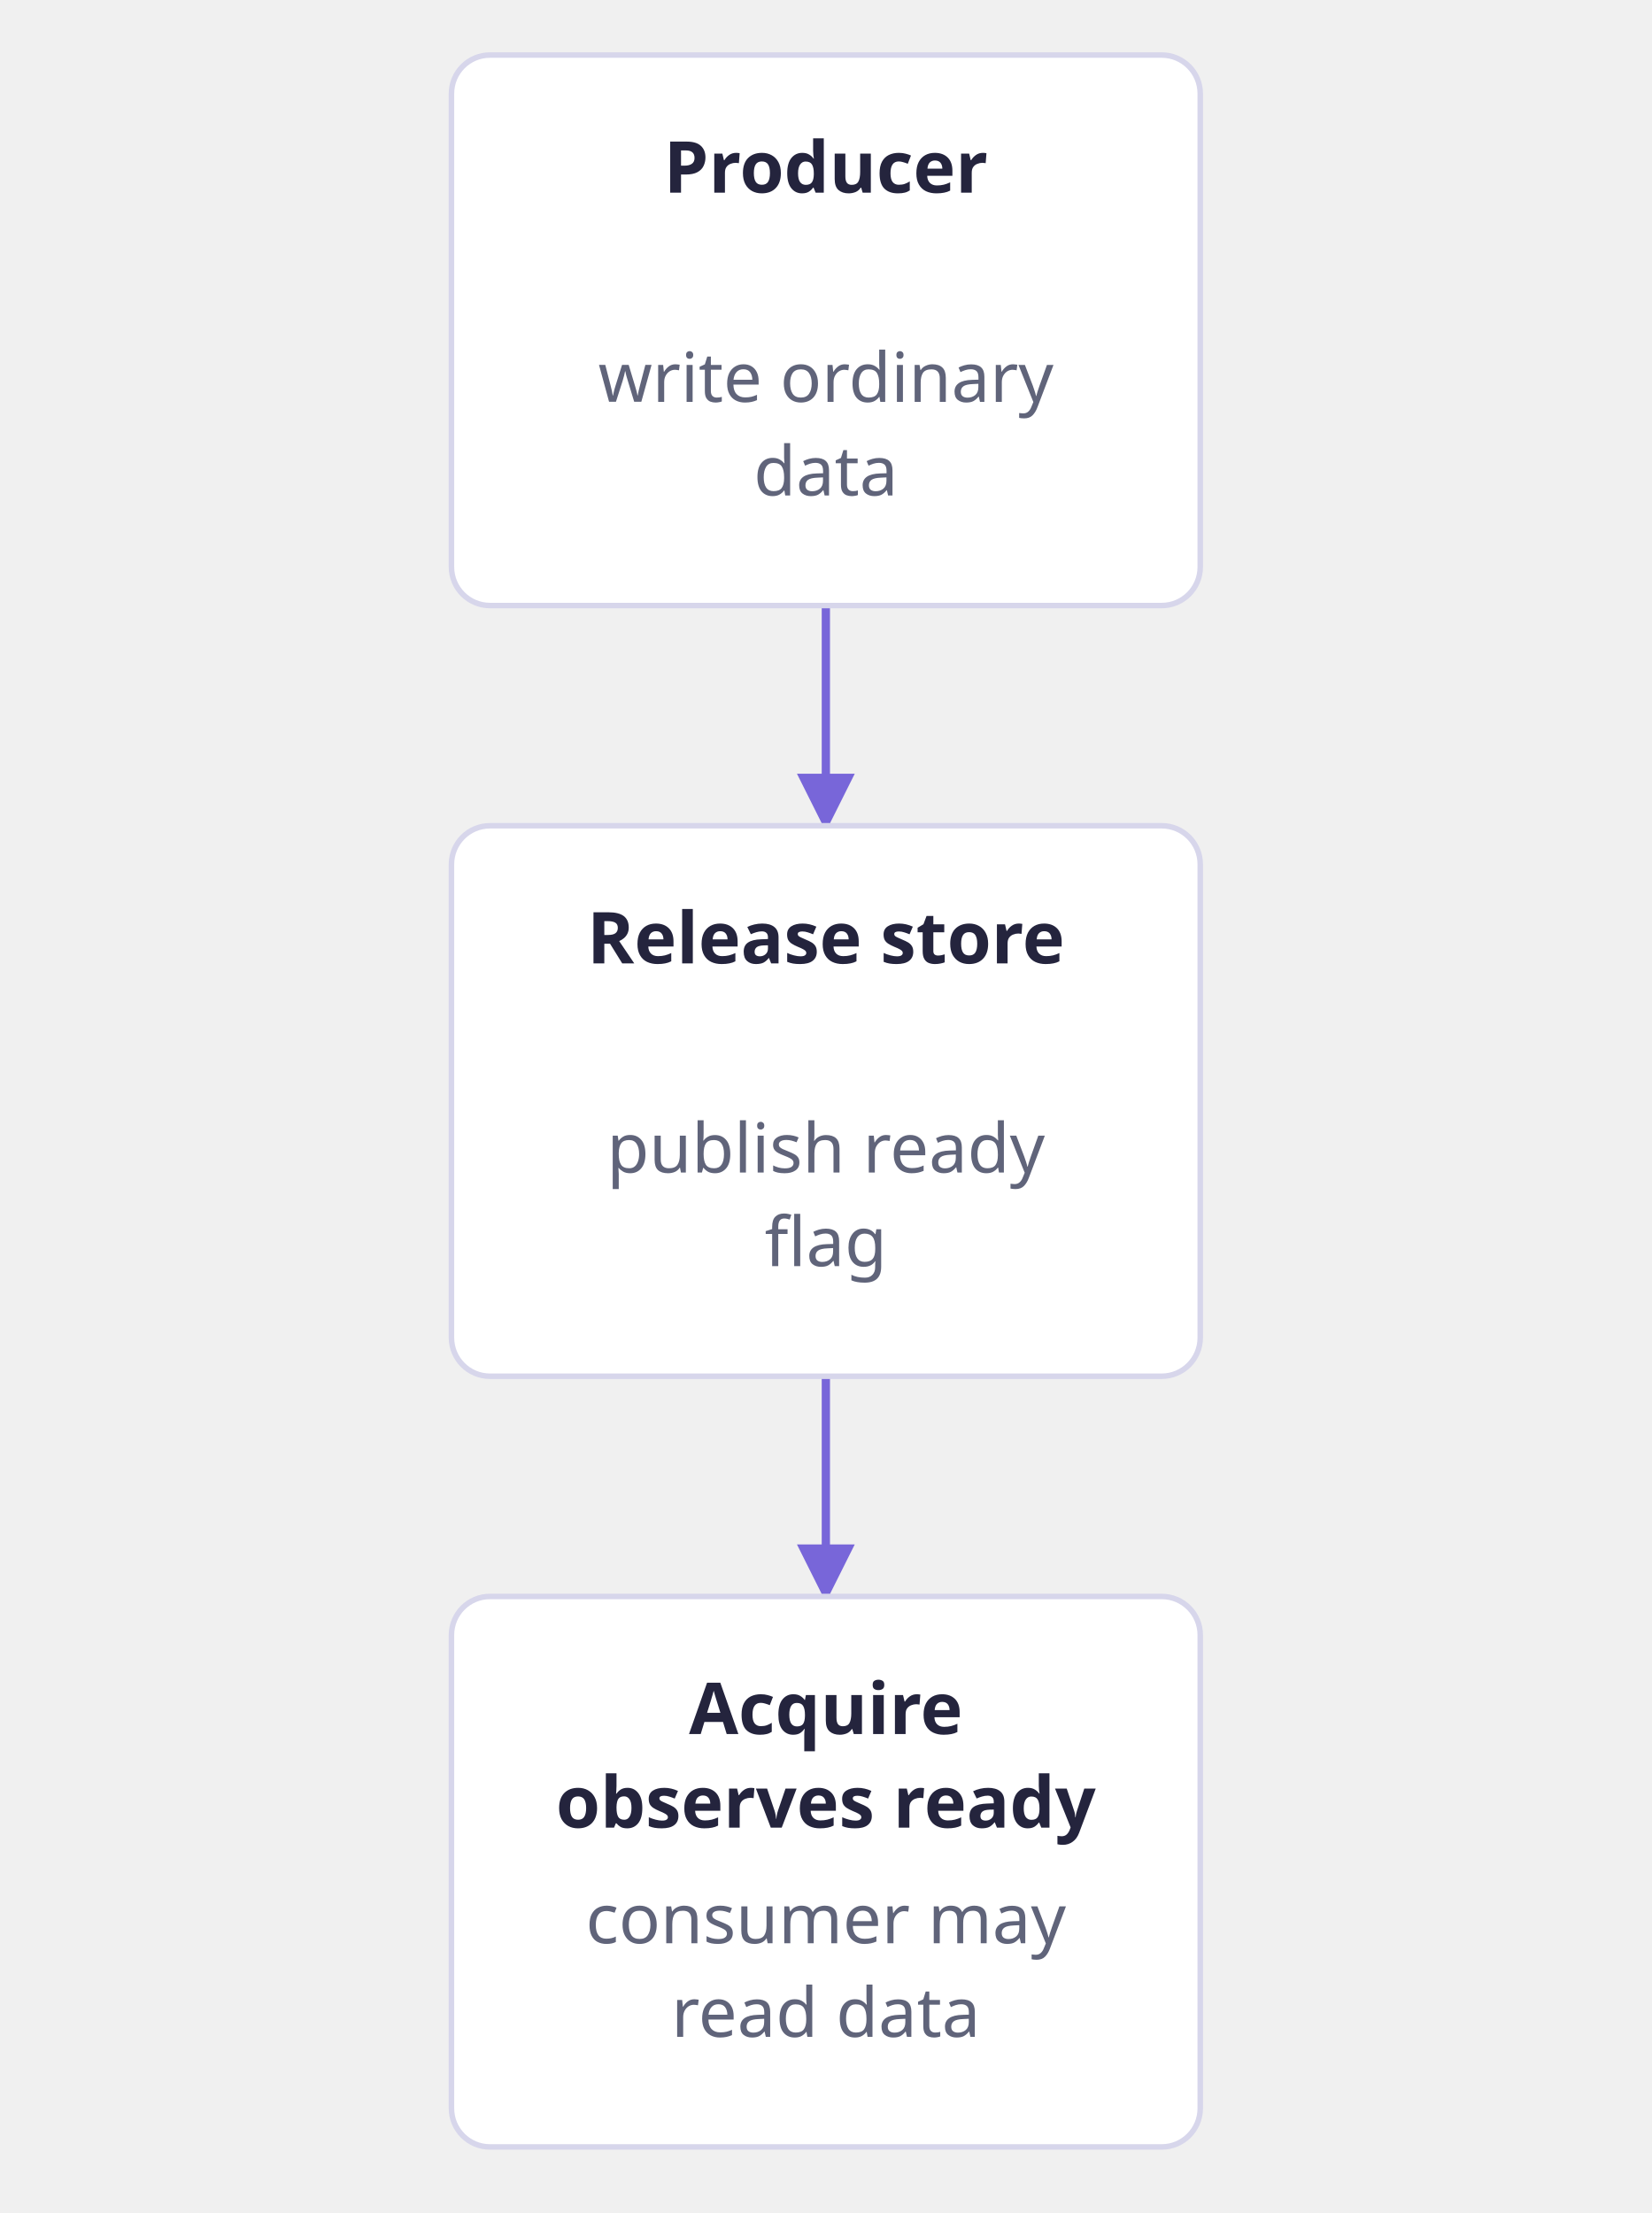
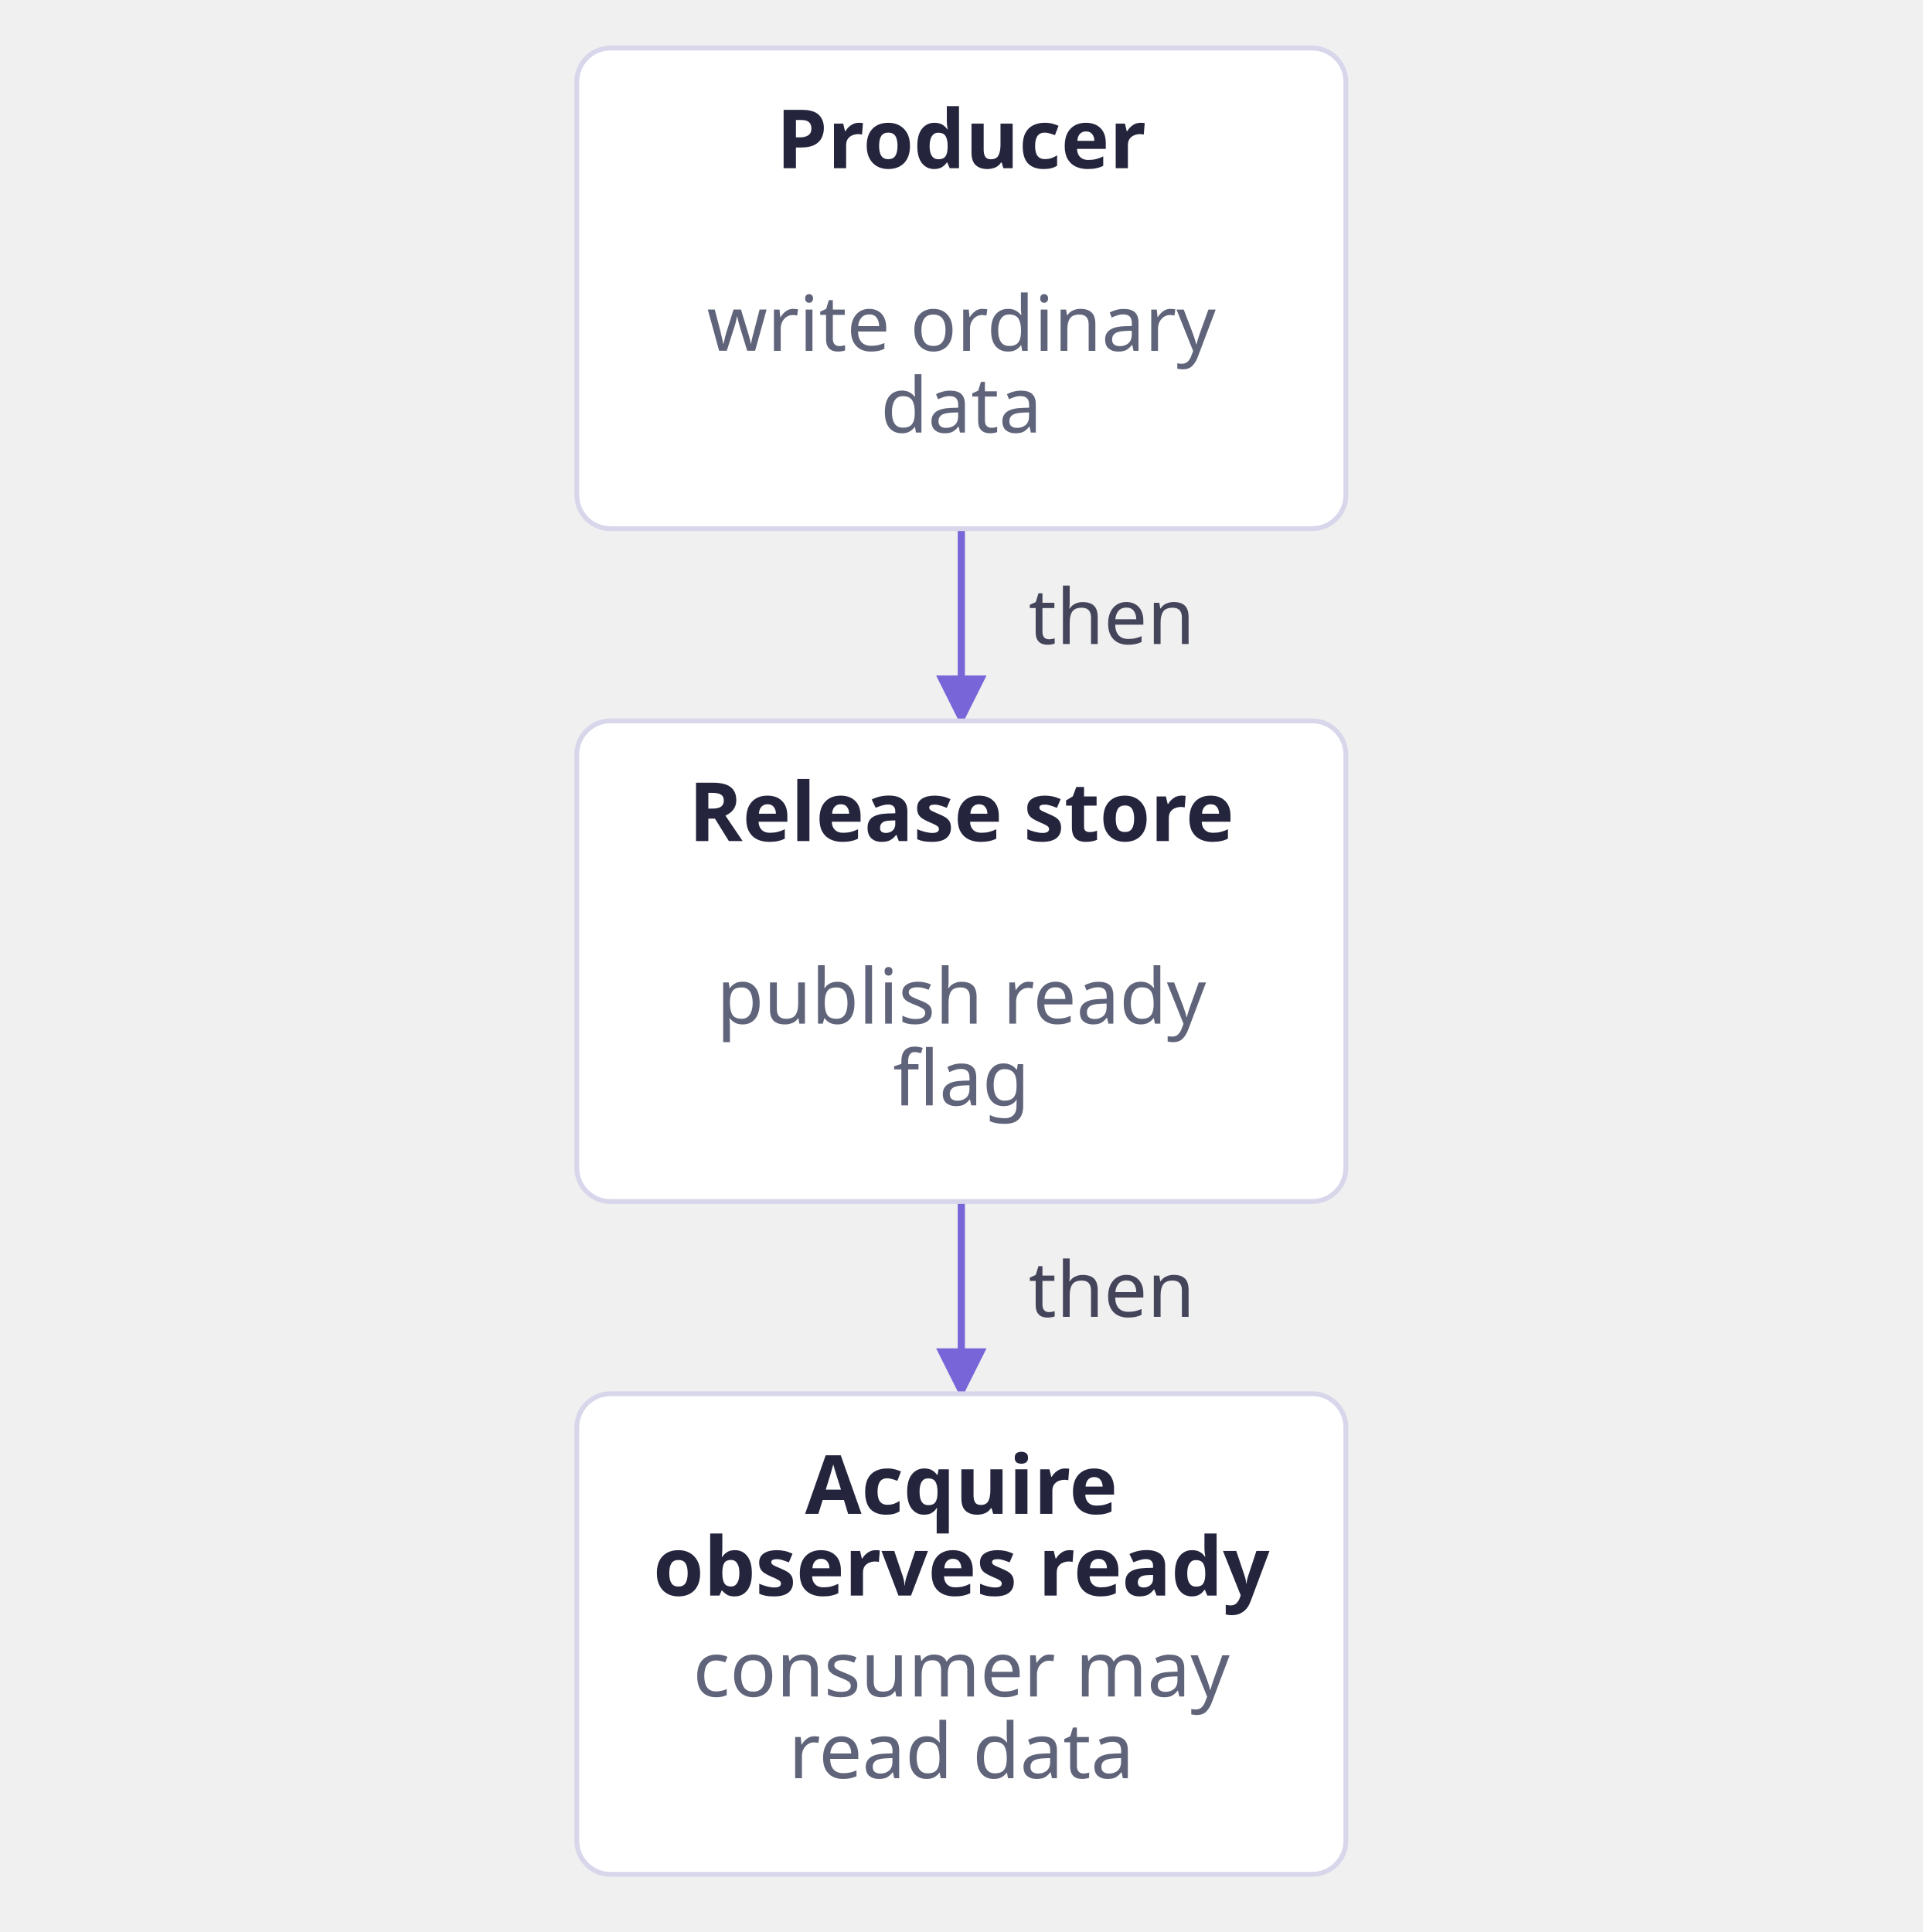
- <svg xmlns="http://www.w3.org/2000/svg" class="concept-svg" viewBox="0 0 300 402" role="img" aria-labelledby="concept-release-acquire-data-title concept-release-acquire-data-desc">
+ <svg xmlns="http://www.w3.org/2000/svg" class="concept-svg" width="400" height="402" viewBox="0 0 400 402" role="img" aria-labelledby="concept-release-acquire-data-title concept-release-acquire-data-desc">
  <defs>
    <marker id="concept-release-acquire-data-arrow" viewBox="0 0 10 10" refX="9" refY="5" markerWidth="7" markerHeight="7" orient="auto-start-reverse">
      <path d="M 0 0 L 10 5 L 0 10 z" fill="#7866d9" />
    </marker>
  </defs>
-   <path d="M 150 110 L 150 150" stroke="#7866d9" stroke-width="1.5" marker-end="url(#concept-release-acquire-data-arrow)" fill="none" />
-   <path d="M 150 250 L 150 290" stroke="#7866d9" stroke-width="1.5" marker-end="url(#concept-release-acquire-data-arrow)" fill="none" />
+   <path d="M 200 110 L 200 150" stroke="#7866d9" stroke-width="1.5" marker-end="url(#concept-release-acquire-data-arrow)" fill="none" />
+   <text x="214" y="134" text-anchor="start" fill="#44445b" font-family="system-ui,sans-serif" font-size="16">then</text>
+   <path d="M 200 250 L 200 290" stroke="#7866d9" stroke-width="1.5" marker-end="url(#concept-release-acquire-data-arrow)" fill="none" />
+   <text x="214" y="274" text-anchor="start" fill="#44445b" font-family="system-ui,sans-serif" font-size="16">then</text>
  <g>
-     <rect x="82" y="10" width="136" height="100" rx="7" fill="#ffffff" stroke="#d7d6eb" />
-     <text x="150" y="35" text-anchor="middle" fill="#24243d" font-family="system-ui,sans-serif" font-size="13" font-weight="650">Producer</text>
-     <text x="150" y="73" text-anchor="middle" fill="#60647a" font-family="system-ui,sans-serif" font-size="12.5">write ordinary</text>
-     <text x="150" y="90" text-anchor="middle" fill="#60647a" font-family="system-ui,sans-serif" font-size="12.5">data</text>
+     <rect x="120" y="10" width="160" height="100" rx="7" fill="#ffffff" stroke="#d7d6eb" />
+     <text x="200" y="35" text-anchor="middle" fill="#24243d" font-family="system-ui,sans-serif" font-size="17" font-weight="650">Producer</text>
+     <text x="200" y="73" text-anchor="middle" fill="#60647a" font-family="system-ui,sans-serif" font-size="16">write ordinary</text>
+     <text x="200" y="90" text-anchor="middle" fill="#60647a" font-family="system-ui,sans-serif" font-size="16">data</text>
  </g>
  <g>
-     <rect x="82" y="150" width="136" height="100" rx="7" fill="#ffffff" stroke="#d7d6eb" />
-     <text x="150" y="175" text-anchor="middle" fill="#24243d" font-family="system-ui,sans-serif" font-size="13" font-weight="650">Release store</text>
-     <text x="150" y="213" text-anchor="middle" fill="#60647a" font-family="system-ui,sans-serif" font-size="12.5">publish ready</text>
-     <text x="150" y="230" text-anchor="middle" fill="#60647a" font-family="system-ui,sans-serif" font-size="12.5">flag</text>
+     <rect x="120" y="150" width="160" height="100" rx="7" fill="#ffffff" stroke="#d7d6eb" />
+     <text x="200" y="175" text-anchor="middle" fill="#24243d" font-family="system-ui,sans-serif" font-size="17" font-weight="650">Release store</text>
+     <text x="200" y="213" text-anchor="middle" fill="#60647a" font-family="system-ui,sans-serif" font-size="16">publish ready</text>
+     <text x="200" y="230" text-anchor="middle" fill="#60647a" font-family="system-ui,sans-serif" font-size="16">flag</text>
  </g>
  <g>
-     <rect x="82" y="290" width="136" height="100" rx="7" fill="#ffffff" stroke="#d7d6eb" />
-     <text x="150" y="315" text-anchor="middle" fill="#24243d" font-family="system-ui,sans-serif" font-size="13" font-weight="650">Acquire</text>
-     <text x="150" y="332" text-anchor="middle" fill="#24243d" font-family="system-ui,sans-serif" font-size="13" font-weight="650">observes ready</text>
-     <text x="150" y="353" text-anchor="middle" fill="#60647a" font-family="system-ui,sans-serif" font-size="12.5">consumer may</text>
-     <text x="150" y="370" text-anchor="middle" fill="#60647a" font-family="system-ui,sans-serif" font-size="12.5">read data</text>
+     <rect x="120" y="290" width="160" height="100" rx="7" fill="#ffffff" stroke="#d7d6eb" />
+     <text x="200" y="315" text-anchor="middle" fill="#24243d" font-family="system-ui,sans-serif" font-size="17" font-weight="650">Acquire</text>
+     <text x="200" y="332" text-anchor="middle" fill="#24243d" font-family="system-ui,sans-serif" font-size="17" font-weight="650">observes ready</text>
+     <text x="200" y="353" text-anchor="middle" fill="#60647a" font-family="system-ui,sans-serif" font-size="16">consumer may</text>
+     <text x="200" y="370" text-anchor="middle" fill="#60647a" font-family="system-ui,sans-serif" font-size="16">read data</text>
  </g>
</svg>
